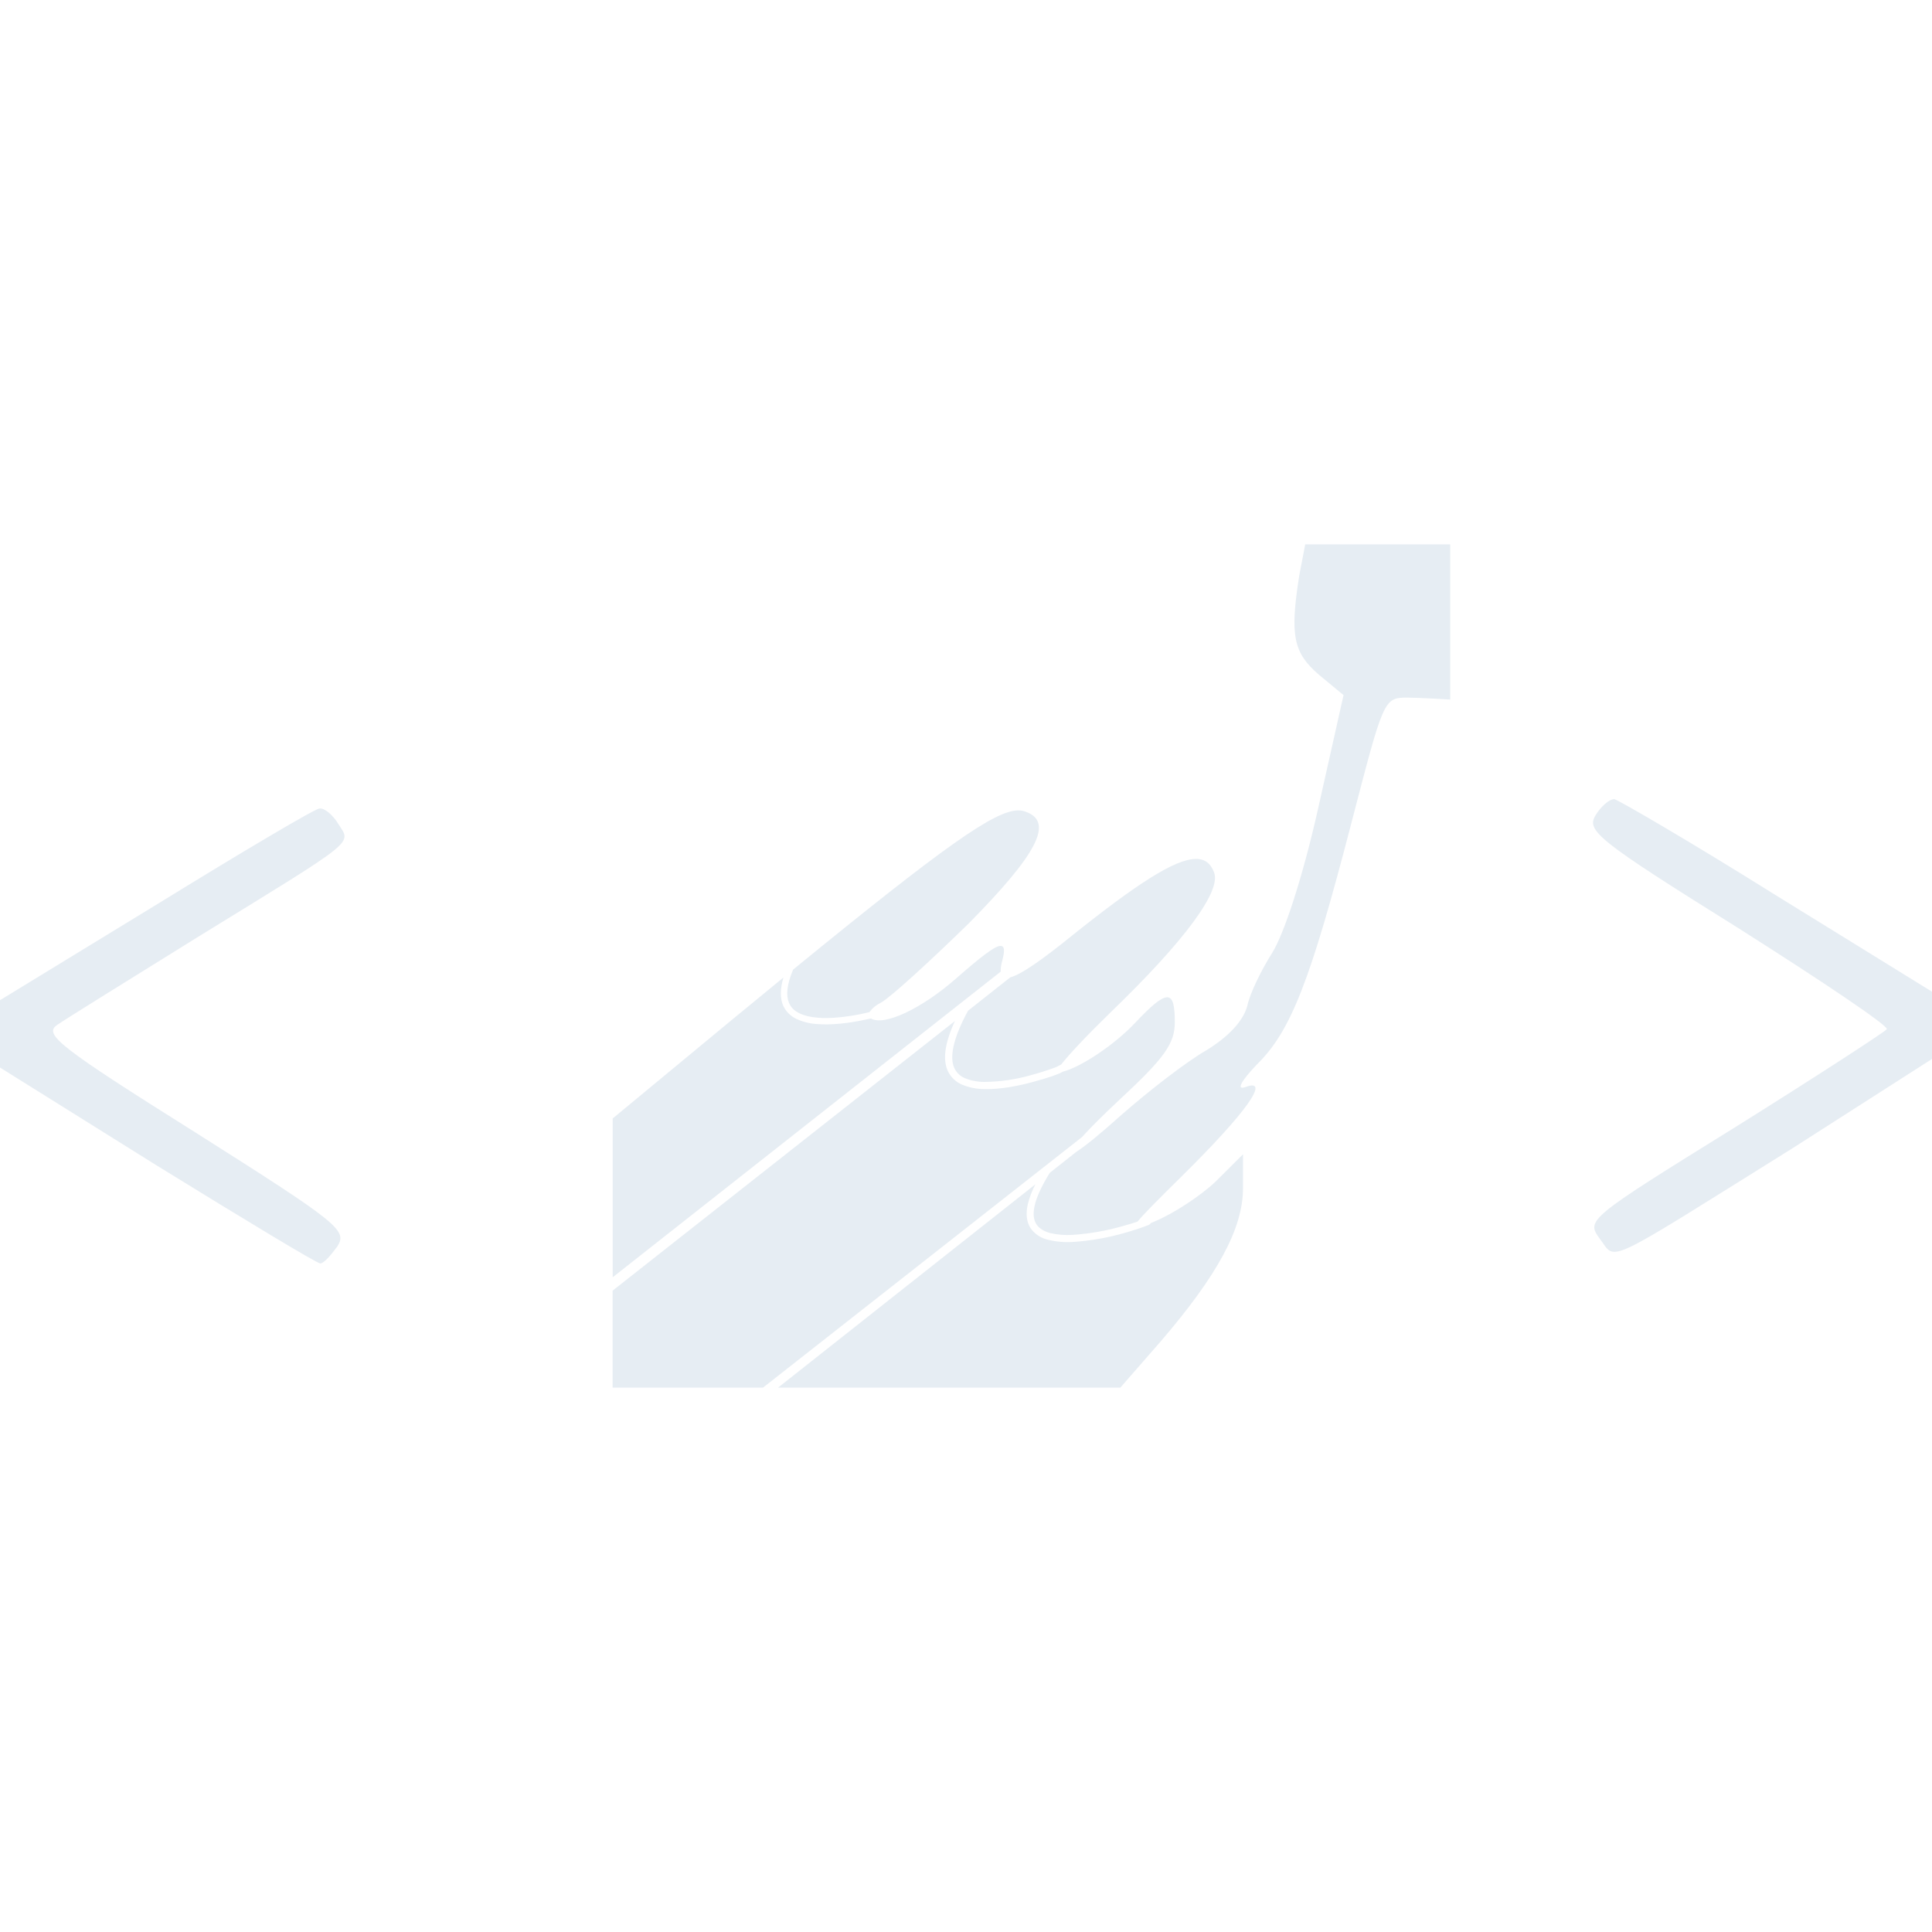
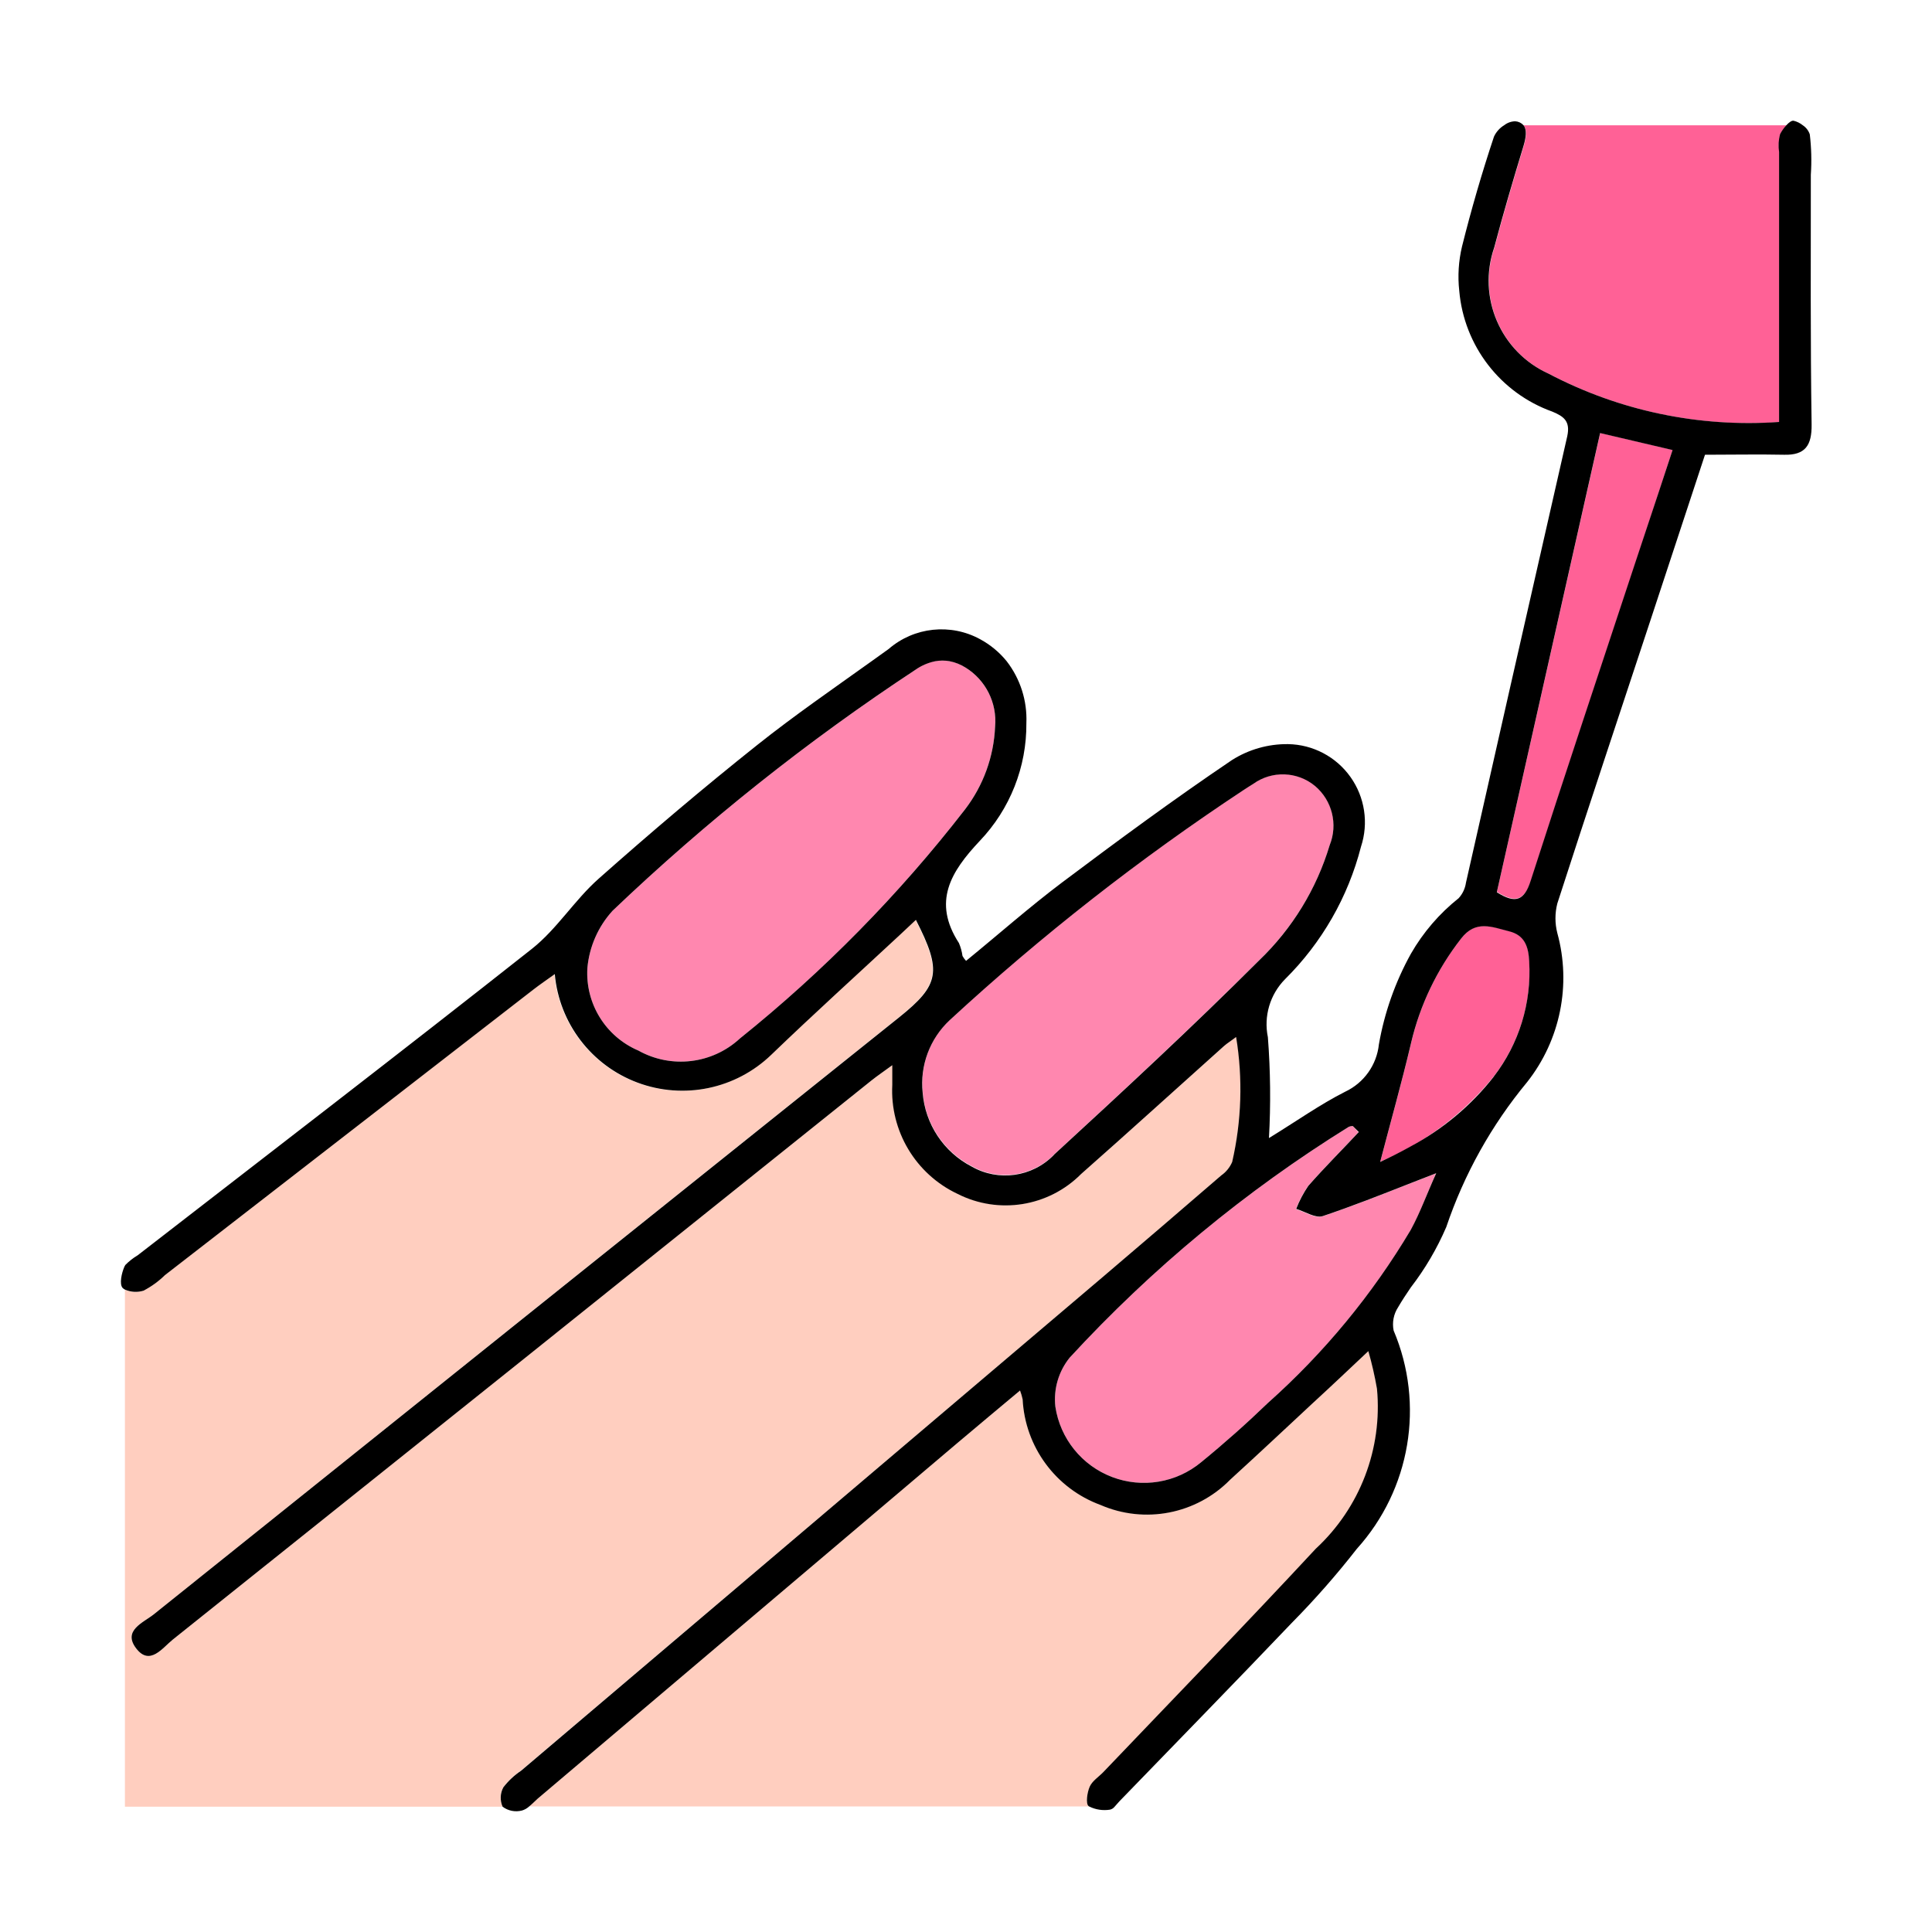
- <svg xmlns="http://www.w3.org/2000/svg" fill="#e6edf3" viewBox="0 0 24 24" role="img">
-   <path d="M16.214 6.762l-.075.391c-.116.741-.074.953.244 1.228l.307.254-.318 1.418c-.19.846-.423 1.555-.571 1.788-.127.201-.275.497-.307.656-.053.19-.233.381-.508.55-.243.138-.72.508-1.058.805-.27.243-.456.392-.557.456l-.33.261c-.106.17-.166.307-.189.411-.023.107-.01.178.024.23.033.05.09.085.168.107a.954.954 0 00.282.023 3 3 0 00.632-.112c.07-.019.125-.037.173-.053.074-.091.245-.263.548-.562.804-.793 1.111-1.227.794-1.11-.117.042-.064-.064.137-.276.424-.413.667-1.037 1.175-2.994.402-1.545.402-1.567.698-1.567.139 0 .532.024.532.024V6.762h-.902zm3.839 3.165c-.064 0-.17.096-.233.202-.116.19.021.306 1.767 1.396 1.037.657 1.873 1.217 1.852 1.26-.021.031-.868.582-1.883 1.217-1.842 1.142-1.852 1.153-1.683 1.386.212.275 0 .37 2.391-1.122L24 13.155v-.836l-1.937-1.196c-1.047-.656-1.957-1.185-2.01-1.196zm-16.085.117c-.053 0-.963.54-2.01 1.185L0 12.425v.836l1.947 1.217c1.08.666 1.99 1.217 2.032 1.217.042 0 .127-.096.212-.212.127-.201.02-.286-1.768-1.418C.72 12.996.54 12.848.71 12.732c.106-.074.91-.572 1.778-1.111 1.979-1.217 1.873-1.133 1.714-1.387-.063-.105-.17-.2-.233-.19zm8.684.023c-.292-.002-.92.443-2.8 1.978-.081.193-.088.326-.051.412.024.059.068.1.129.13.06.03.138.048.224.055.171.015.373-.012.536-.044l.11-.025a.386.386 0 01.144-.118c.116-.064.603-.508 1.09-.984.857-.868 1.058-1.26.709-1.387a.24.24 0 00-.09-.017zm2.196.603c-.257.007-.72.305-1.513.938-.398.323-.65.497-.785.533l-.524.414c-.197.36-.226.583-.174.706a.25.25 0 00.138.134.644.644 0 00.24.045 2.18 2.18 0 00.58-.085 3.466 3.466 0 00.291-.092l.029-.012.053-.028c.1-.129.33-.372.618-.652.91-.878 1.375-1.502 1.28-1.735-.043-.113-.117-.17-.233-.166zm-2.424 1.08c-.074.008-.24.136-.539.398-.432.382-.903.602-1.066.504a3.97 3.97 0 01-.114.024c-.166.033-.373.06-.558.045a.708.708 0 01-.252-.063.337.337 0 01-.168-.17c-.037-.09-.037-.202.005-.345l-.65.534-1.471 1.217V15.867l4.82-3.797a.41.41 0 01.016-.123c.037-.134.035-.202-.023-.196zm2.074.639c-.073 0-.195.103-.39.31-.265.283-.682.557-.903.613l-.034.018a2.191 2.191 0 01-.11.042c-.06.02-.138.044-.228.068-.18.049-.404.094-.604.089a.732.732 0 01-.275-.054.344.344 0 01-.184-.18c-.058-.139-.035-.334.092-.611L7.61 16.033v1.205h1.868l3.962-3.112c.103-.114.258-.27.467-.465.56-.519.687-.698.687-.963 0-.206-.023-.31-.096-.31zm.943 1.95l-.339.338c-.19.18-.529.402-.761.497l-.046.02-.003.005-.01.01c-.009.007-.013.008-.02.011a3.432 3.432 0 01-.282.093 3.058 3.058 0 01-.65.115 1.035 1.035 0 01-.31-.027.364.364 0 01-.218-.144c-.048-.074-.062-.173-.035-.295a1.11 1.11 0 01.095-.25l-3.197 2.526h4.252l.508-.582c.698-.814 1.016-1.396 1.016-1.894z" />
+ <svg xmlns="http://www.w3.org/2000/svg" width="800px" height="800px" viewBox="0 0 32 32">
+   <path d="M18.05,29.6c.042-.095.148-.161.225-.241,1.175-1.232,2.36-2.453,3.519-3.7A3.2,3.2,0,0,0,22.808,23a5.925,5.925,0,0,0-.143-.624c-.316.3-.61.573-.906.848-.46.428-.918.858-1.382,1.281a1.931,1.931,0,0,1-2.148.419,1.973,1.973,0,0,1-1.29-1.75,1.04,1.04,0,0,0-.043-.146c-.353.3-.691.576-1.026.86l-6.963,5.9c-.048.041-.1.092-.145.132h9.283l-.014-.009C17.981,29.876,18.007,29.692,18.05,29.6Z" style="fill:#ffcebf" />
+   <path d="M8.337,29.6a1.239,1.239,0,0,1,.295-.276l9.636-8.175q.986-.837,1.963-1.683a.523.523,0,0,0,.182-.224,5.364,5.364,0,0,0,.065-2.069c-.1.07-.154.1-.2.149-.789.706-1.574,1.418-2.367,2.12a1.762,1.762,0,0,1-2.048.329,1.889,1.889,0,0,1-1.08-1.807c0-.085,0-.169,0-.324-.145.106-.251.177-.35.257Q8.648,22.529,2.865,27.154c-.174.139-.382.449-.61.148s.119-.425.294-.565q6.165-4.947,12.336-9.885c.67-.537.714-.762.278-1.615l-.26.244c-.713.663-1.434,1.317-2.136,1.991a2.121,2.121,0,0,1-3.585-1.337c-.133.1-.248.173-.357.258l-6.1,4.728a1.485,1.485,0,0,1-.356.258.446.446,0,0,1-.3-.015v8.561H8.325A.365.365,0,0,1,8.337,29.6Z" style="fill:#ffcebf" />
+   <path d="M25.237,2.423c-.17.557-.335,1.115-.484,1.678a1.688,1.688,0,0,0,.9,2.09,7.122,7.122,0,0,0,3.818.8V2.518a.73.73,0,0,1,.016-.294.666.666,0,0,1,.105-.149H25.233C25.3,2.153,25.277,2.29,25.237,2.423Z" style="fill:#ff6196" />
+   <path d="M16.482,12.032a2.422,2.422,0,0,1-.5,1.376A22.671,22.671,0,0,1,12.256,17.2a1.442,1.442,0,0,1-1.684.2,1.393,1.393,0,0,1-.843-1.368,1.624,1.624,0,0,1,.417-.947,35.848,35.848,0,0,1,5.019-3.993.71.71,0,0,1,.829-.034A1.041,1.041,0,0,1,16.482,12.032Z" style="fill:#ff87af" />
+   <path d="M15.284,18.093a1.437,1.437,0,0,1,.448-1.2,38.336,38.336,0,0,1,4.87-3.813c.052-.033.1-.066.157-.1a.837.837,0,0,1,1.025.035.861.861,0,0,1,.242.979,4.39,4.39,0,0,1-1.168,1.908c-1.105,1.1-2.252,2.164-3.4,3.22a1.124,1.124,0,0,1-1.364.192A1.512,1.512,0,0,1,15.284,18.093Z" style="fill:#ff87af" />
+   <path d="M22.5,18.754c-.28.3-.568.586-.837.893a1.89,1.89,0,0,0-.2.38c.148.044.321.16.441.119.611-.205,1.207-.451,1.878-.71-.146.336-.256.646-.411.93A12.189,12.189,0,0,1,21,23.238q-.532.513-1.105.981a1.484,1.484,0,0,1-2.415-.92,1.1,1.1,0,0,1,.238-.813,22.187,22.187,0,0,1,4.623-3.823.193.193,0,0,1,.065-.013Z" style="fill:#ff87af" />
+   <path d="M24.794,14.771l1.711-7.6,1.2.281-.619,1.881c-.578,1.75-1.163,3.5-1.727,5.252C25.249,14.909,25.105,14.969,24.794,14.771Z" style="fill:#ff6196" />
+   <path d="M22.862,19.241c.181-.691.361-1.33.513-1.976a4.468,4.468,0,0,1,.826-1.721c.243-.319.516-.192.795-.123.258.063.323.252.334.5a2.845,2.845,0,0,1-.588,1.907A4.8,4.8,0,0,1,22.862,19.241Z" style="fill:#ff6196" />
+   <path d="M29.993,2.894a3.623,3.623,0,0,0-.017-.668.291.291,0,0,0-.116-.151A.381.381,0,0,0,29.708,2c-.032-.006-.077.027-.12.074a.666.666,0,0,0-.105.149.73.73,0,0,0-.016.294V6.989a7.122,7.122,0,0,1-3.818-.8,1.688,1.688,0,0,1-.9-2.09c.149-.563.314-1.121.484-1.678.04-.133.063-.27,0-.348a.2.2,0,0,0-.135-.064.3.3,0,0,0-.182.064.434.434,0,0,0-.171.19c-.2.6-.376,1.206-.529,1.818a2.148,2.148,0,0,0-.046.737,2.339,2.339,0,0,0,1.542,2c.189.079.3.157.247.406-.073.316-.144.632-.216.949q-.735,3.222-1.462,6.447a.483.483,0,0,1-.121.257,3.228,3.228,0,0,0-.791.92,4.8,4.8,0,0,0-.53,1.5.981.981,0,0,1-.558.785c-.417.211-.8.484-1.263.768A12.639,12.639,0,0,0,21,17.179a1.062,1.062,0,0,1,.284-.96,4.75,4.75,0,0,0,1.258-2.194,1.294,1.294,0,0,0-1.208-1.7,1.7,1.7,0,0,0-.929.264c-.957.646-1.888,1.332-2.812,2.026-.547.412-1.062.868-1.592,1.3a.418.418,0,0,1-.059-.081.842.842,0,0,0-.059-.214c-.443-.684-.136-1.181.345-1.692A2.793,2.793,0,0,0,17,11.977a1.568,1.568,0,0,0-.327-1.026,1.459,1.459,0,0,0-.438-.363,1.337,1.337,0,0,0-1.517.162l-.279.2c-.637.456-1.282.9-1.895,1.388-.895.712-1.769,1.454-2.626,2.214-.4.353-.692.835-1.107,1.163-2.164,1.709-4.351,3.387-6.53,5.076a1.022,1.022,0,0,0-.205.161.164.164,0,0,0-.016.029c-.046.107-.085.284-.031.349a.141.141,0,0,0,.047.033.446.446,0,0,0,.3.015,1.485,1.485,0,0,0,.356-.258l6.1-4.728c.109-.085.224-.162.357-.258a2.121,2.121,0,0,0,3.585,1.337c.7-.674,1.423-1.328,2.136-1.991l.26-.244c.436.853.392,1.078-.278,1.615Q8.716,21.793,2.549,26.737c-.175.14-.521.267-.294.565s.436-.009.61-.148Q8.651,22.533,14.429,17.9c.1-.08.205-.151.35-.257,0,.155,0,.239,0,.324a1.889,1.889,0,0,0,1.08,1.807,1.762,1.762,0,0,0,2.048-.329c.793-.7,1.578-1.414,2.367-2.12.05-.045.108-.079.2-.149a5.364,5.364,0,0,1-.065,2.069.523.523,0,0,1-.182.224q-.978.845-1.963,1.683L8.632,29.328a1.239,1.239,0,0,0-.295.276.365.365,0,0,0-.012.321v0a.376.376,0,0,0,.32.063.294.294,0,0,0,.116-.065c.05-.04.1-.091.145-.132l6.963-5.9c.335-.284.673-.564,1.026-.86a1.04,1.04,0,0,1,.043.146,1.973,1.973,0,0,0,1.29,1.75,1.931,1.931,0,0,0,2.148-.419c.464-.423.922-.853,1.382-1.281.3-.275.59-.551.906-.848a5.925,5.925,0,0,1,.143.624,3.2,3.2,0,0,1-1.014,2.649c-1.159,1.248-2.344,2.469-3.519,3.7-.077.08-.183.146-.225.241s-.069.281-.019.321l.014.009a.573.573,0,0,0,.338.051.136.136,0,0,0,.081-.051c.028-.029.055-.065.082-.092.952-.984,1.909-1.963,2.854-2.954a13.982,13.982,0,0,0,1.074-1.223,3.411,3.411,0,0,0,.61-3.616.516.516,0,0,1,.074-.386c.065-.112.137-.221.211-.329a4.632,4.632,0,0,0,.587-1,7.547,7.547,0,0,1,1.339-2.4,2.792,2.792,0,0,0,.5-2.469.988.988,0,0,1,0-.489c.506-1.567,1.027-3.129,1.543-4.692q.347-1.05.69-2.094l.213-.647c.454,0,.882-.009,1.308,0,.354.01.462-.156.458-.5C29.985,5.652,29.993,4.273,29.993,2.894ZM12.256,17.2a1.442,1.442,0,0,1-1.684.2,1.393,1.393,0,0,1-.843-1.368,1.624,1.624,0,0,1,.417-.947,35.848,35.848,0,0,1,5.019-3.993.852.852,0,0,1,.326-.14.656.656,0,0,1,.238,0,.763.763,0,0,1,.265.106,1.041,1.041,0,0,1,.488.975,2.422,2.422,0,0,1-.5,1.376A22.671,22.671,0,0,1,12.256,17.2Zm5.2,1.929a1.124,1.124,0,0,1-1.364.192,1.512,1.512,0,0,1-.81-1.224,1.437,1.437,0,0,1,.448-1.2,38.336,38.336,0,0,1,4.87-3.813c.052-.033.1-.066.157-.1a.837.837,0,0,1,1.025.035.861.861,0,0,1,.242.979,4.39,4.39,0,0,1-1.168,1.908C19.753,17.008,18.606,18.069,17.458,19.125Zm5.911,1.241A12.189,12.189,0,0,1,21,23.238q-.532.513-1.105.981a1.484,1.484,0,0,1-2.415-.92,1.1,1.1,0,0,1,.238-.813,22.187,22.187,0,0,1,4.623-3.823.193.193,0,0,1,.065-.013l.1.1c-.28.3-.568.586-.837.893a1.89,1.89,0,0,0-.2.38c.148.044.321.16.441.119.483-.162.958-.35,1.467-.55l.411-.16C23.634,19.772,23.524,20.082,23.369,20.366Zm1.373-2.535a4.363,4.363,0,0,1-1.373,1.152q-.247.138-.507.258c.178-.681.356-1.312.507-1.95l.006-.026a4.468,4.468,0,0,1,.826-1.721c.243-.319.516-.192.795-.123.258.063.323.252.334.5A2.845,2.845,0,0,1,24.742,17.831Zm2.34-8.5c-.578,1.75-1.163,3.5-1.727,5.252-.106.329-.25.389-.561.191l1.483-6.593.228-1.012,1.2.281c-.082.247-.161.49-.241.731Z" />
</svg>
